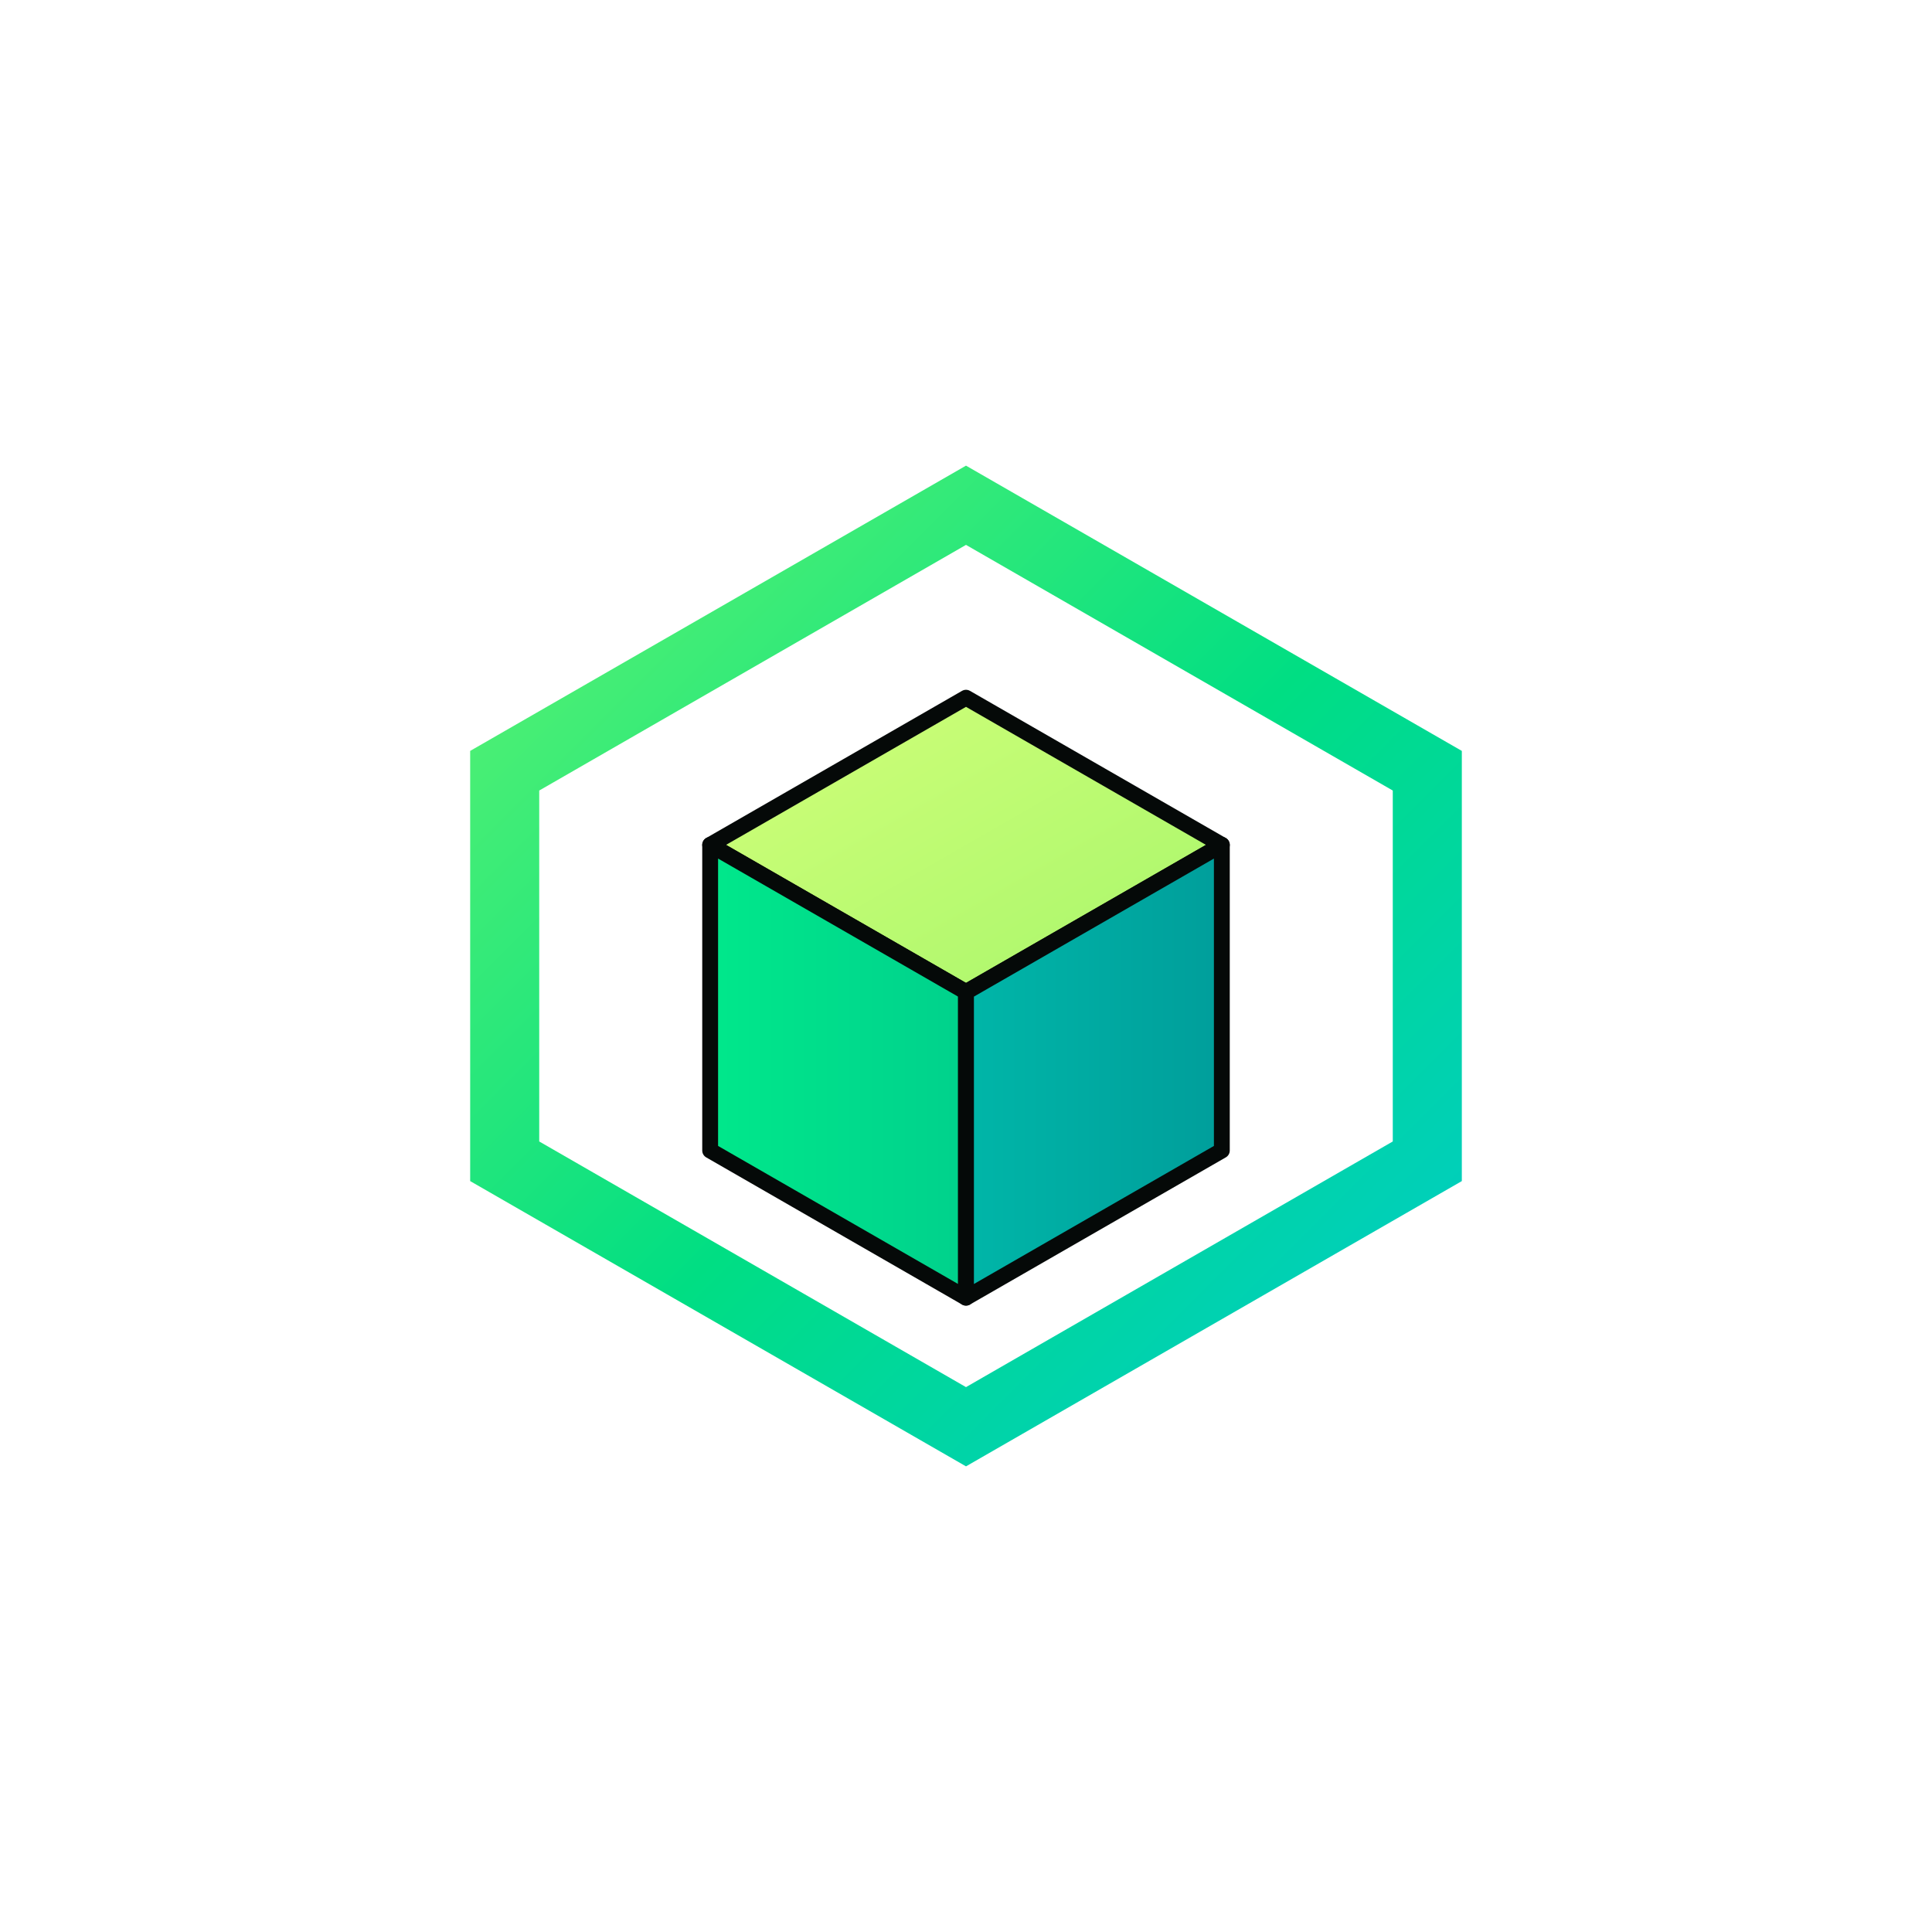
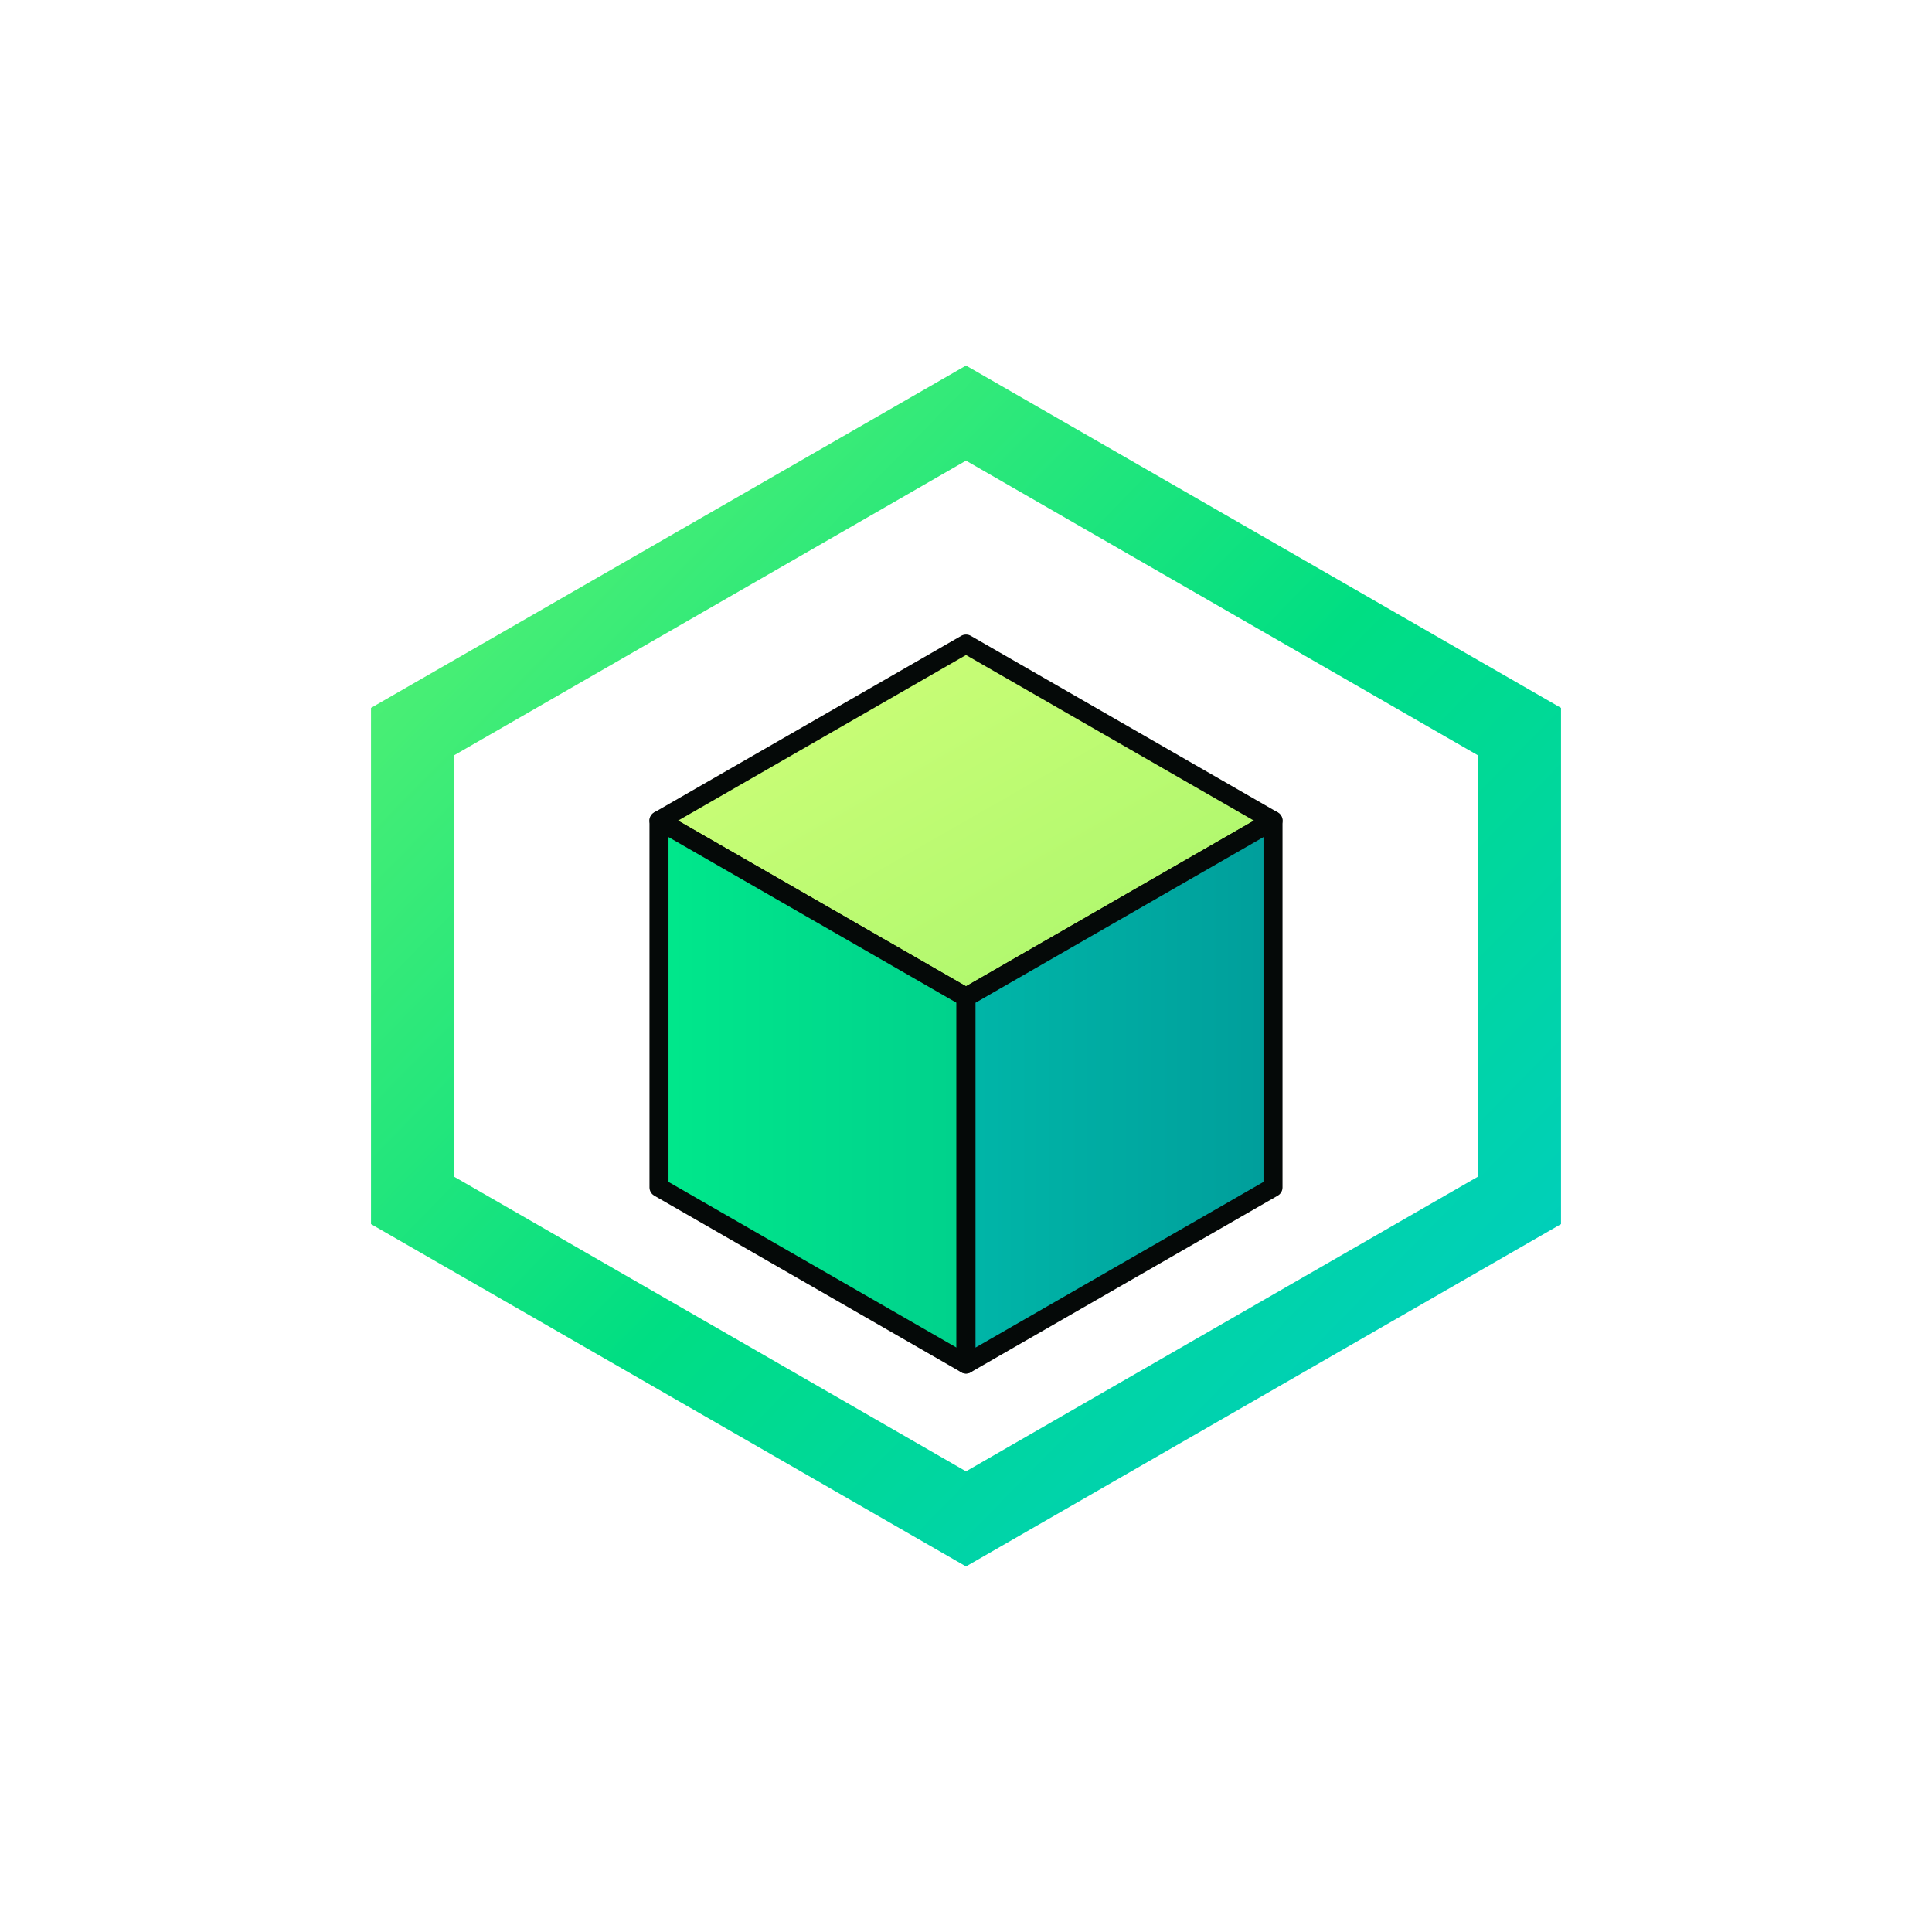
<svg xmlns="http://www.w3.org/2000/svg" width="1024" height="1024" viewBox="0 0 1024 1024">
  <defs>
    <linearGradient id="ring" x1="0" y1="0" x2="1" y2="1">
      <stop stop-color="#65F56F" />
      <stop offset=".52" stop-color="#00DE83" />
      <stop offset="1" stop-color="#00C9D0" />
    </linearGradient>
    <linearGradient id="top" x1="0" y1="0" x2="1" y2="1">
      <stop stop-color="#D2FF79" />
      <stop offset="1" stop-color="#A7F66B" />
    </linearGradient>
    <linearGradient id="left">
      <stop stop-color="#00E88B" />
      <stop offset="1" stop-color="#00D18C" />
    </linearGradient>
    <linearGradient id="right">
      <stop stop-color="#00B6A8" />
      <stop offset="1" stop-color="#009E9B" />
    </linearGradient>
  </defs>
-   <g transform="translate(204.8 204.8) scale(.60)">
+   <g transform="translate(143.36 143.36) scale(.72)">
    <path d="M512 70 950 322 950 702 512 954 74 702 74 322Z M512 140 135 357 135 667 512 884 889 667 889 357Z" fill="url(#ring)" fill-rule="evenodd" />
    <path d="M512 275 738 405 512 535 286 405Z" fill="url(#top)" stroke="#050908" stroke-width="14" stroke-linejoin="round" />
    <path d="M286 405 512 535 512 805 286 675Z" fill="url(#left)" stroke="#050908" stroke-width="14" stroke-linejoin="round" />
    <path d="M738 405 512 535 512 805 738 675Z" fill="url(#right)" stroke="#050908" stroke-width="14" stroke-linejoin="round" />
  </g>
</svg>
